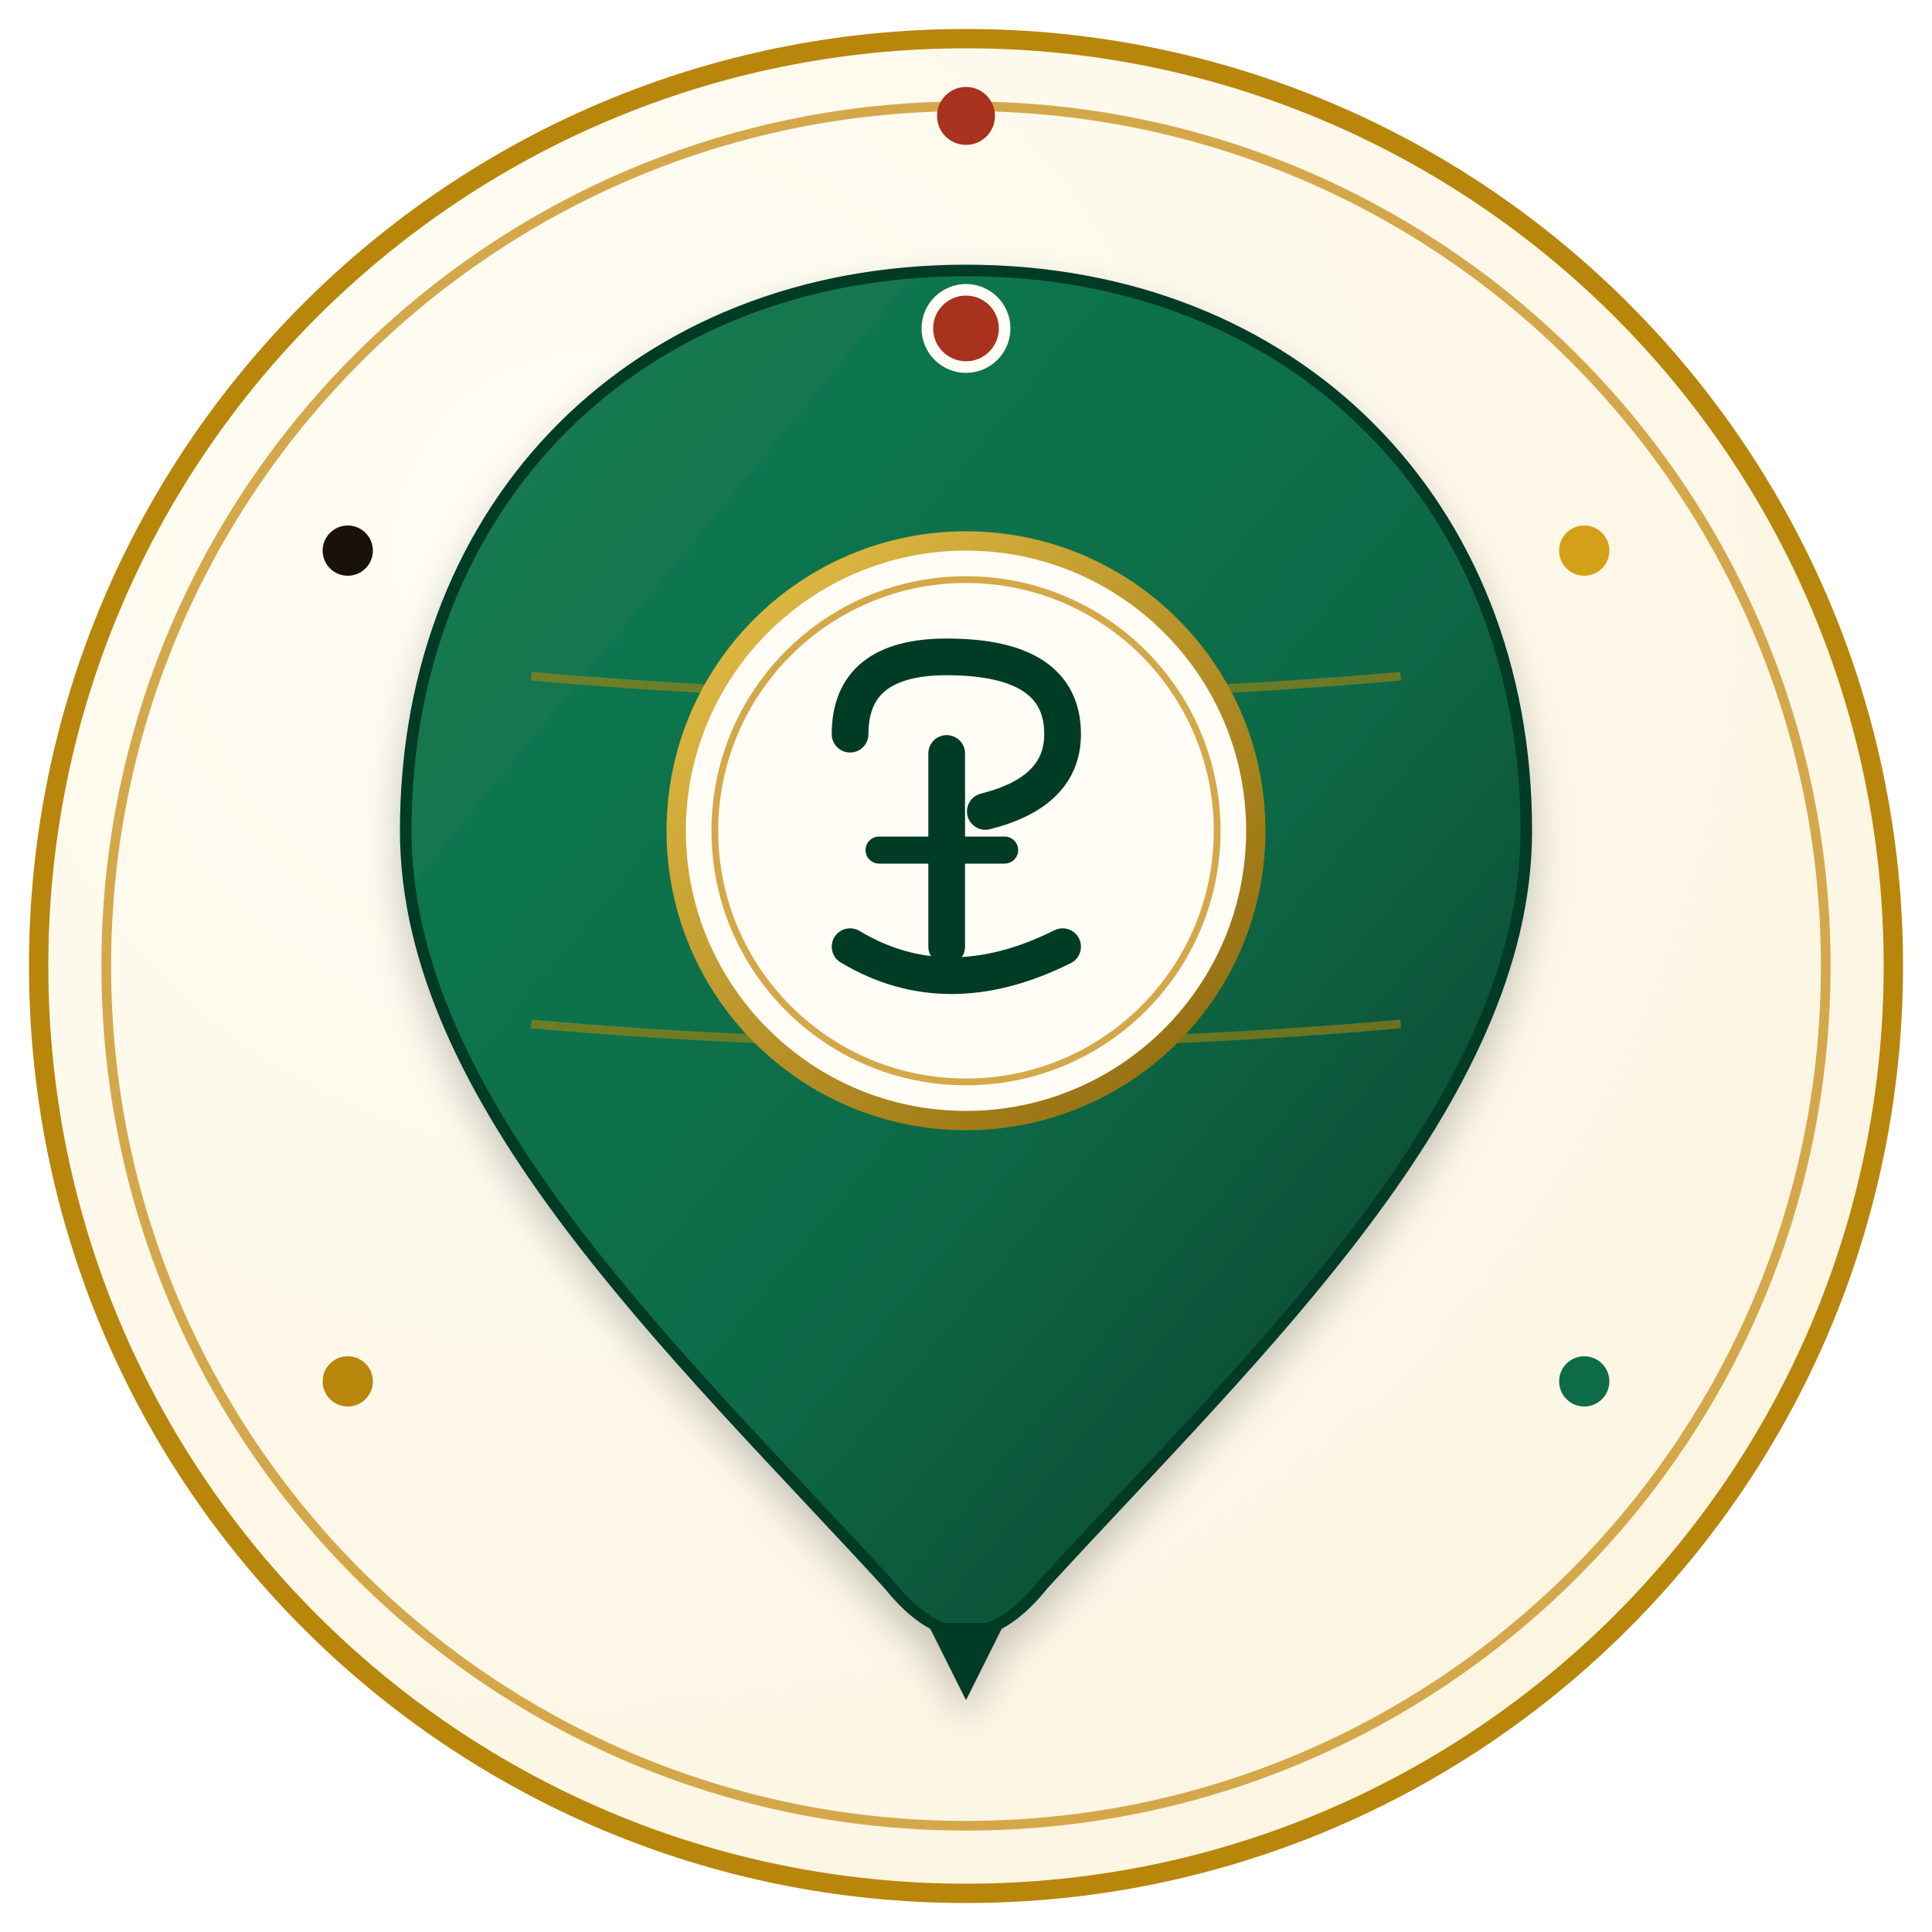
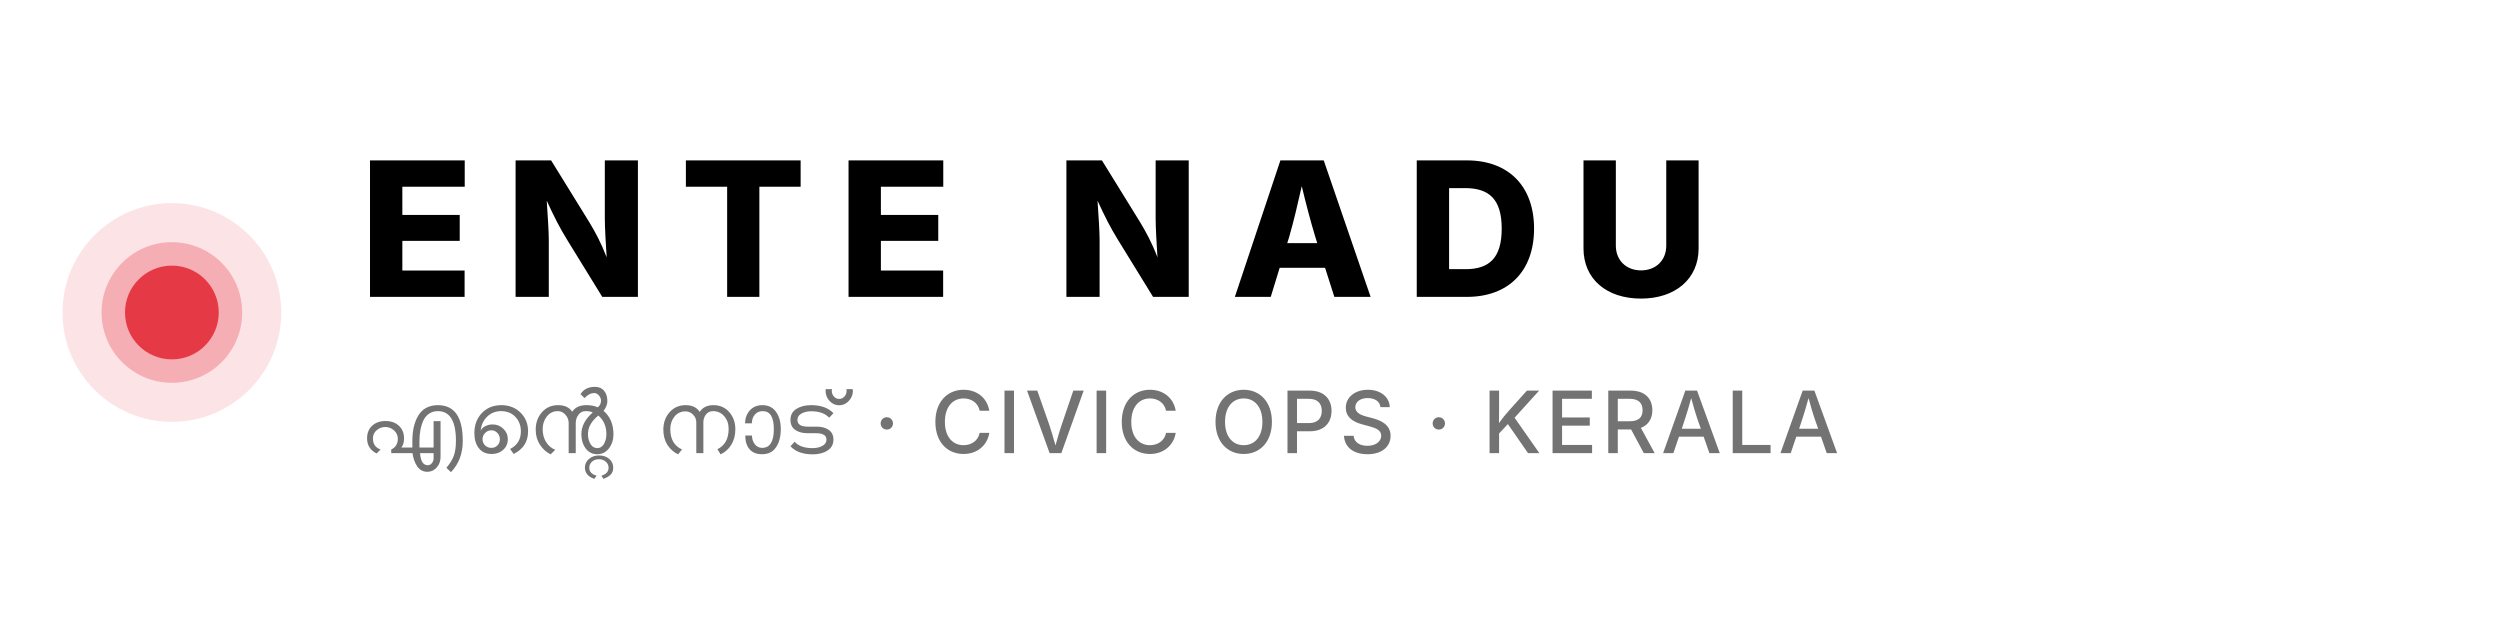
- <svg xmlns="http://www.w3.org/2000/svg" viewBox="0 0 200 200" width="200" height="200" role="img" aria-label="Ente Nadu">
-   <defs>
-     <linearGradient id="pachaGrad" x1="0%" y1="0%" x2="100%" y2="100%">
-       <stop offset="0%" stop-color="#147d54" />
-       <stop offset="55%" stop-color="#0e6b47" />
-       <stop offset="100%" stop-color="#063a28" />
-     </linearGradient>
-     <linearGradient id="zariGrad" x1="0%" y1="0%" x2="100%" y2="100%">
-       <stop offset="0%" stop-color="#e8c34a" />
-       <stop offset="100%" stop-color="#8b6508" />
-     </linearGradient>
-     <radialGradient id="kasavuBg" cx="30%" cy="28%" r="85%">
-       <stop offset="0%" stop-color="#fffdf5" />
-       <stop offset="100%" stop-color="#fbf4e0" />
-     </radialGradient>
-     <filter id="softShadow" x="-20%" y="-20%" width="140%" height="140%">
-       <feGaussianBlur in="SourceAlpha" stdDeviation="2" />
-       <feOffset dx="0" dy="2" result="o" />
-       <feComponentTransfer>
-         <feFuncA type="linear" slope="0.22" />
-       </feComponentTransfer>
-       <feMerge>
-         <feMergeNode />
-         <feMergeNode in="SourceGraphic" />
-       </feMerge>
-     </filter>
-   </defs>
-   <circle cx="100" cy="100" r="96" fill="url(#kasavuBg)" stroke="#b8860b" stroke-width="2" />
-   <circle cx="100" cy="100" r="89" fill="none" stroke="#d4a84a" stroke-width="1" />
-   <g>
-     <circle cx="100" cy="12" r="3" fill="#a8321e" />
-     <circle cx="164" cy="57" r="2.6" fill="#d4a017" />
-     <circle cx="164" cy="143" r="2.6" fill="#0e6b47" />
-     <circle cx="36" cy="143" r="2.6" fill="#b8860b" />
-     <circle cx="36" cy="57" r="2.6" fill="#1a1208" />
-   </g>
-   <g filter="url(#softShadow)">
-     <path d="M 100 28              C 66 28, 42 52, 42 86              C 42 114, 70 140, 92 164              Q 100 174, 108 164              C 130 140, 158 114, 158 86              C 158 52, 134 28, 100 28 Z" fill="url(#pachaGrad)" stroke="#063a28" stroke-width="1.2" />
-     <g stroke="#b8860b" stroke-width="0.9" opacity="0.55" fill="none">
-       <path d="M 55 70 Q 100 74, 145 70" />
-       <path d="M 55 106 Q 100 110, 145 106" />
-     </g>
-     <circle cx="100" cy="86" r="30" fill="#fffdf5" stroke="url(#zariGrad)" stroke-width="2" />
-     <circle cx="100" cy="86" r="26" fill="none" stroke="#d4a84a" stroke-width="0.7" />
-     <g transform="translate(100, 86)" fill="none" stroke="#063a28" stroke-width="3.8" stroke-linecap="round" stroke-linejoin="round">
-       <path d="M -12 -10 Q -12 -18, -2 -18 Q 10 -18, 10 -10 Q 10 -4, 2 -2" />
-       <path d="M -2 -8 L -2 12" />
-       <path d="M -12 12 Q -2 18, 10 12" />
-       <path d="M -9 2 L 4 2" stroke-width="2.8" />
-     </g>
-     <circle cx="100" cy="34" r="4" fill="#a8321e" stroke="#fffdf5" stroke-width="1.2" />
-     <path d="M 96 168 L 100 176 L 104 168 Z" fill="#063a28" />
-   </g>
+ <svg xmlns="http://www.w3.org/2000/svg" viewBox="0 0 320 80" width="320" height="80" role="img" aria-label="Ente Nadu">
+   <circle cx="22" cy="40" r="14" fill="#e63946" opacity="0.14" />
+   <circle cx="22" cy="40" r="9" fill="#e63946" opacity="0.32" />
+   <circle cx="22" cy="40" r="6" fill="#e63946" />
+   <text x="46" y="38" fill="currentColor" font-family="Inter, system-ui, sans-serif" font-size="24" font-weight="800" letter-spacing="4">ENTE NADU</text>
+   <text x="46" y="58" fill="currentColor" opacity="0.55" font-family="Inter, system-ui, sans-serif" font-size="11" font-weight="500" letter-spacing="0.5">എന്റെ നാട് · CIVIC OPS · KERALA</text>
</svg>
